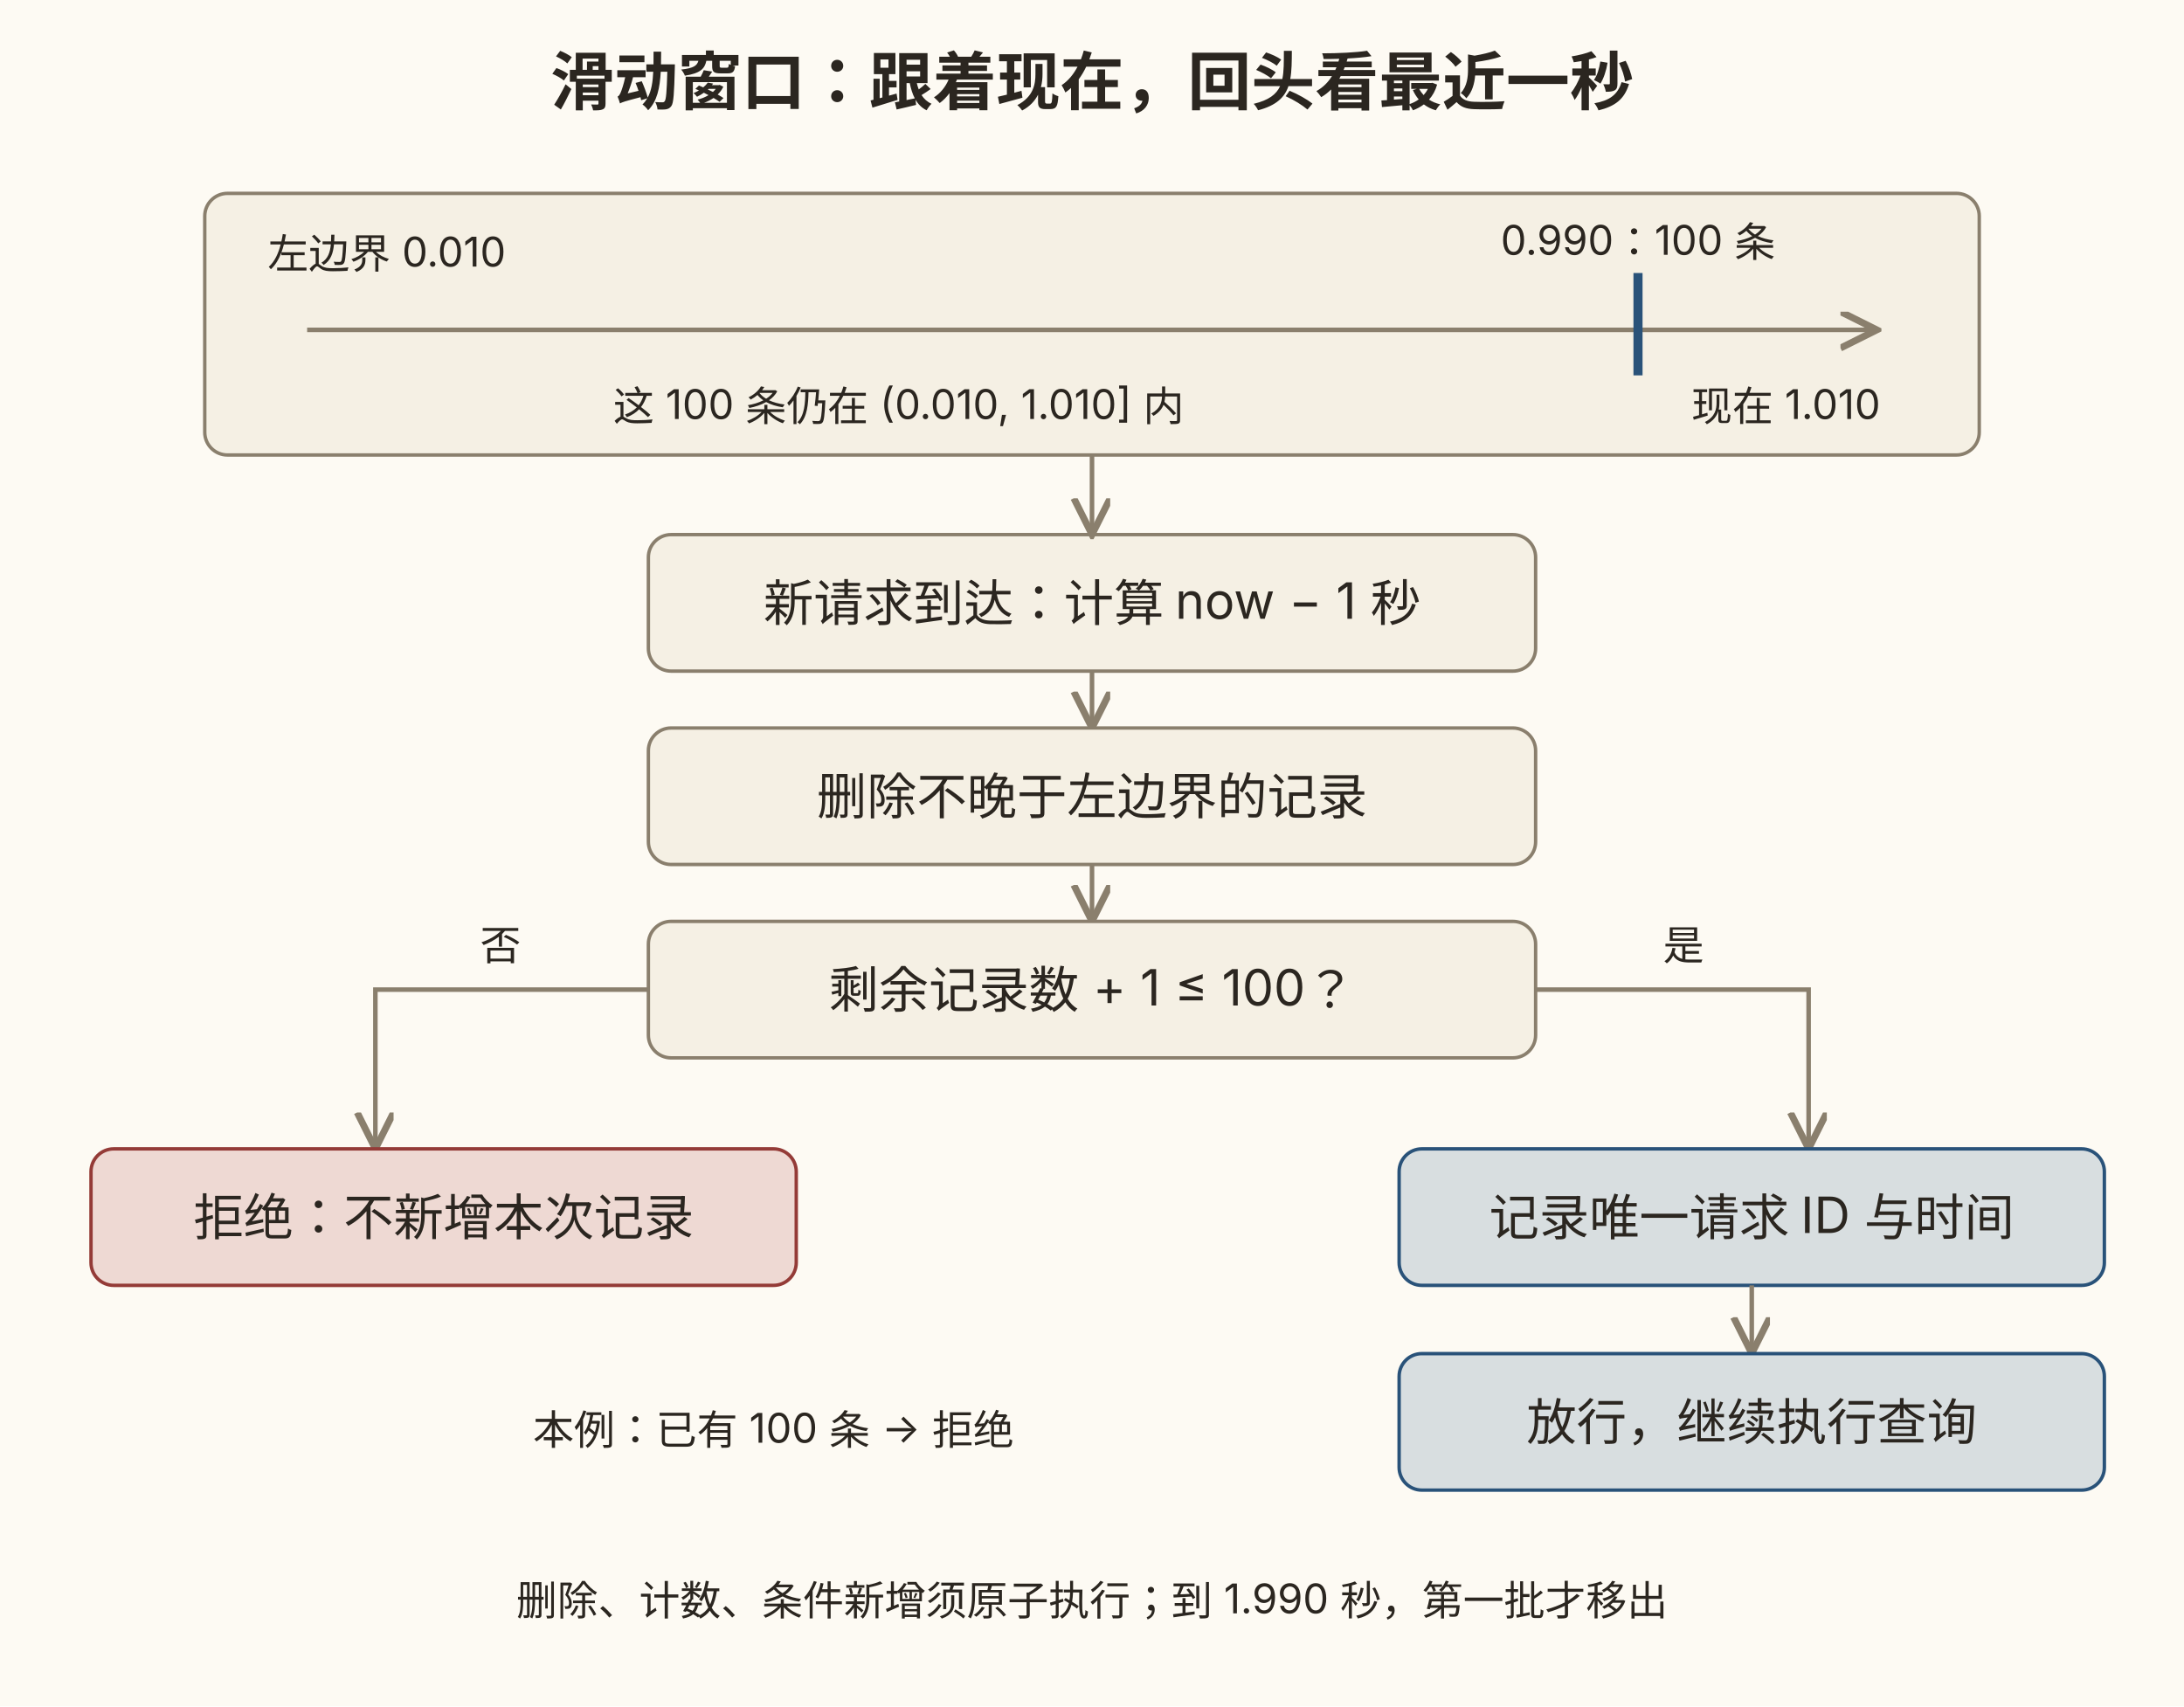
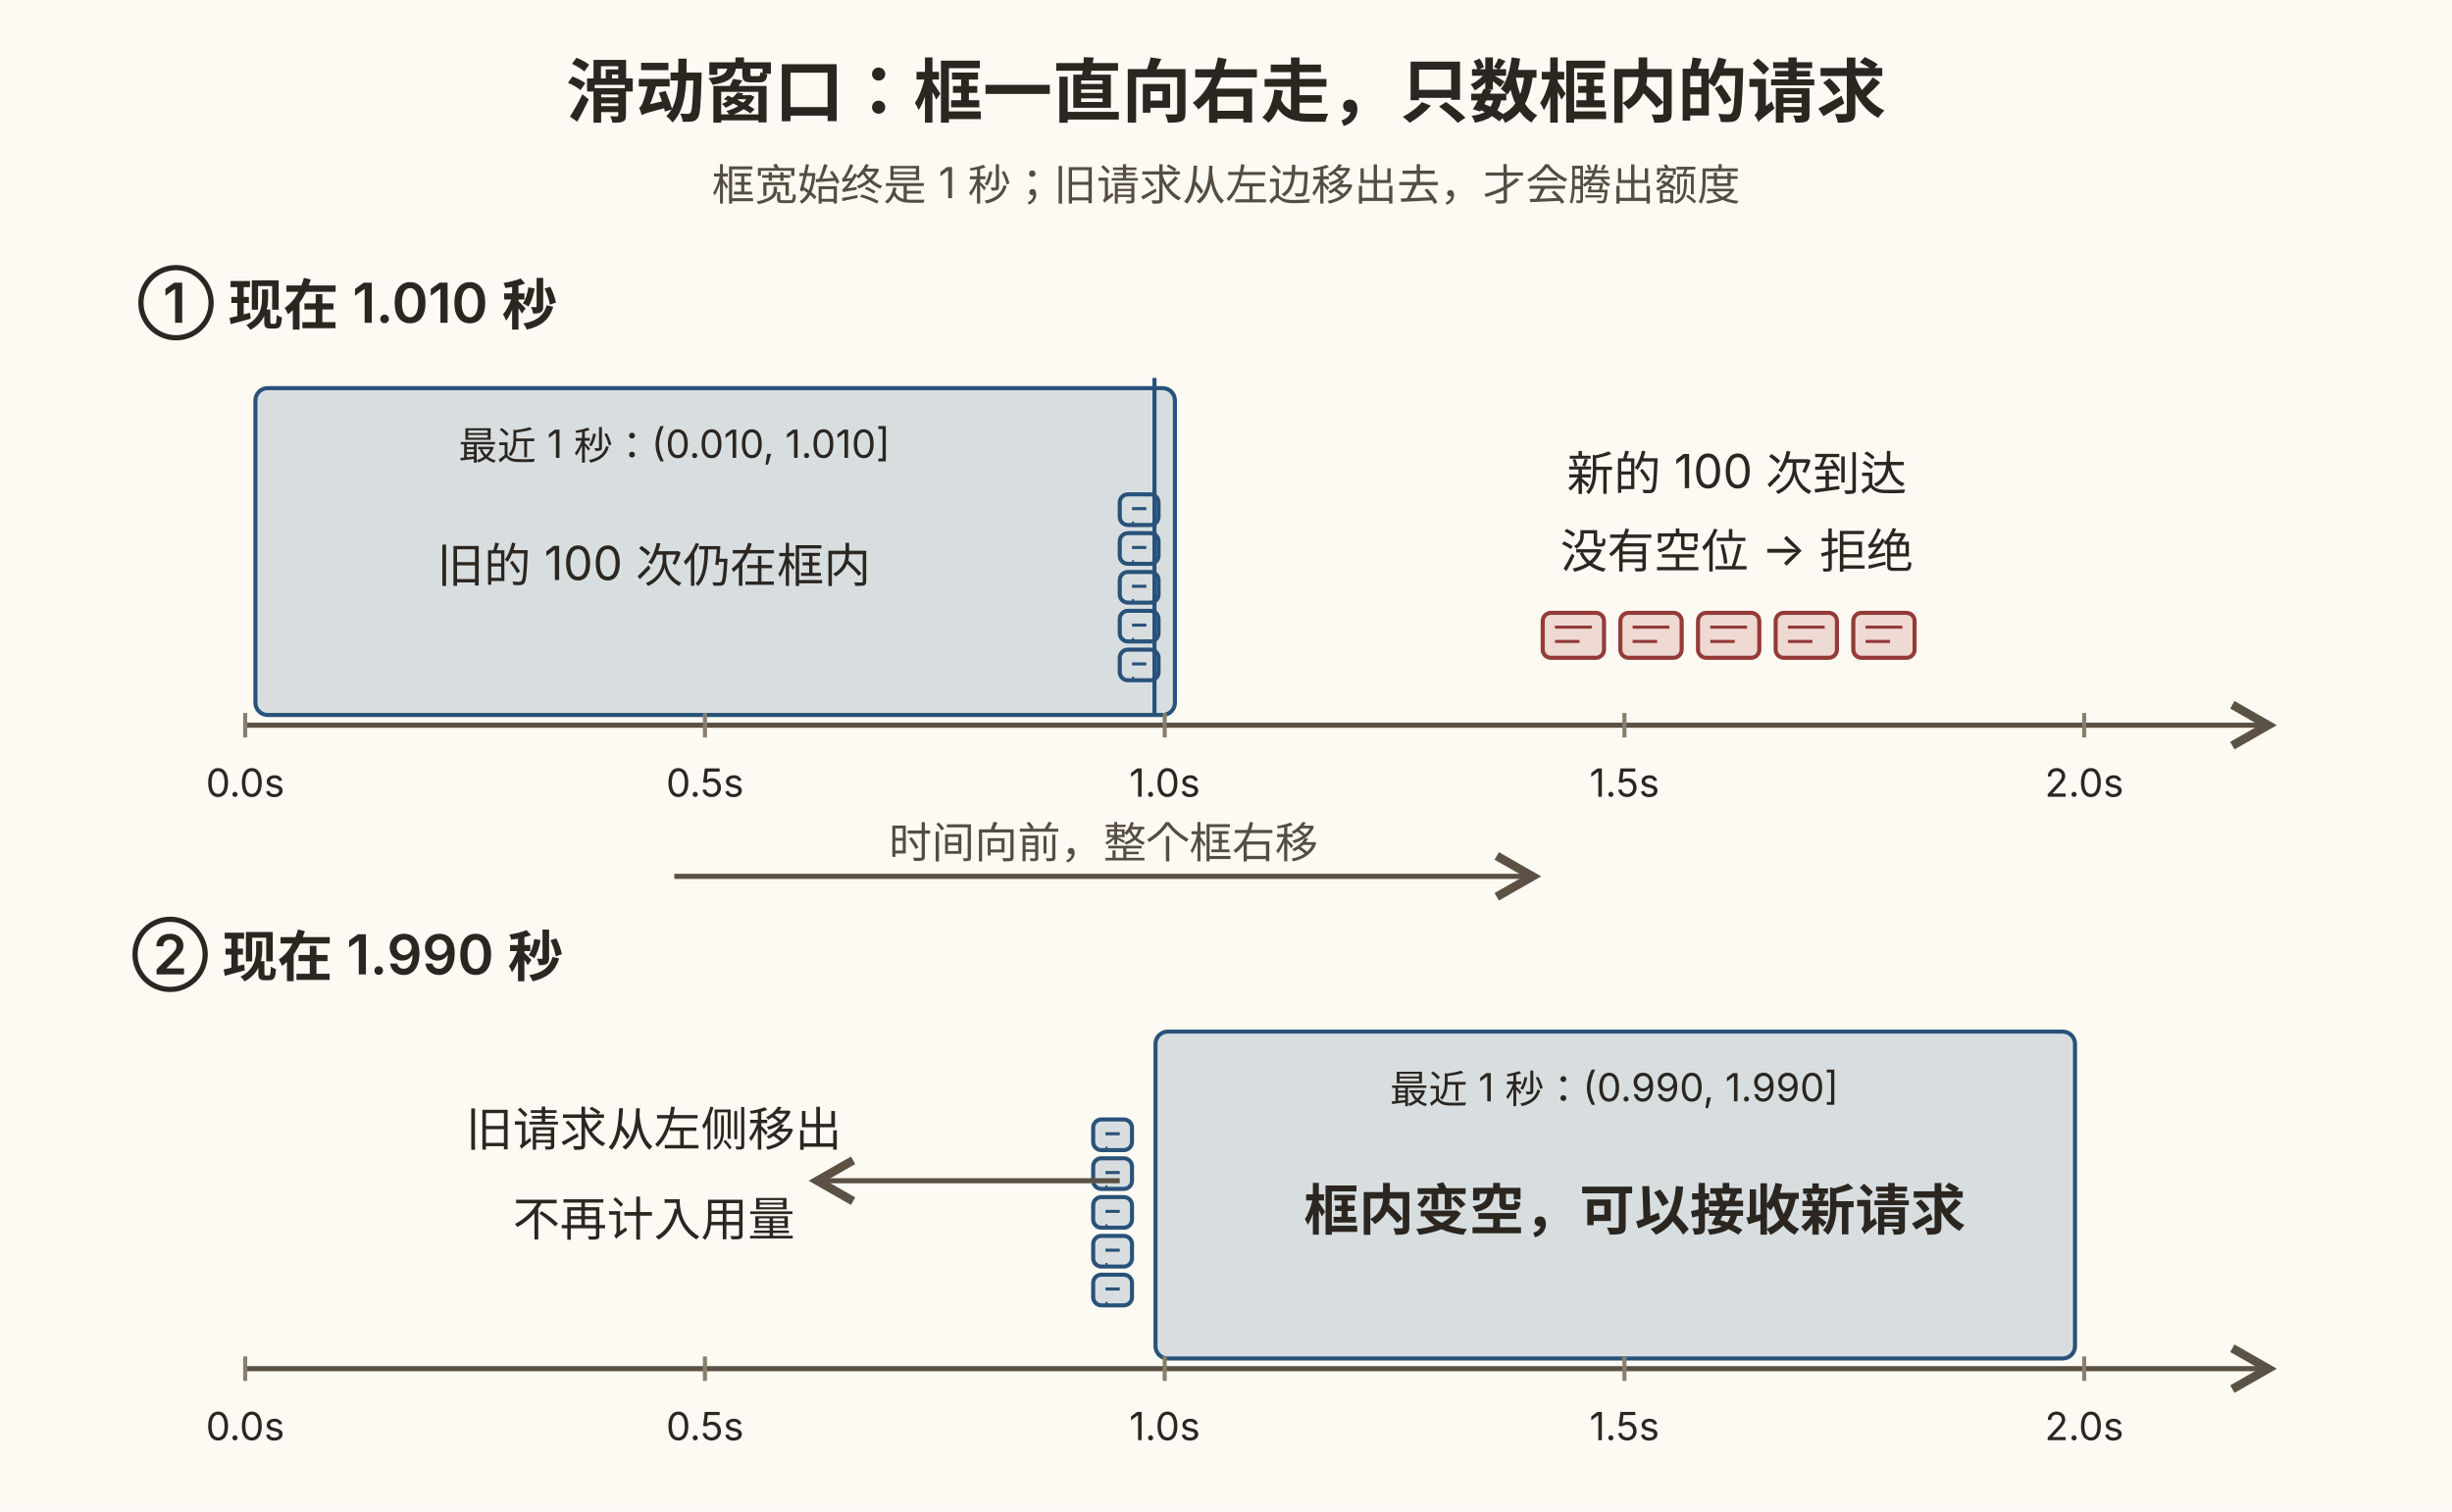
- <svg xmlns="http://www.w3.org/2000/svg" width="960" height="750" viewBox="0 0 960 750" role="img">
+ <svg xmlns="http://www.w3.org/2000/svg" width="1200" height="740" viewBox="0 0 1200 740" role="img" aria-labelledby="title desc">
  <defs>
-     <marker id="arrow" markerWidth="9" markerHeight="9" refX="8" refY="4" orient="auto">
-       <path d="M0 0 L8 4 L0 8" fill="none" stroke="#8a7f6d" stroke-width="1.5" />
+     <marker id="arrow" markerWidth="10" markerHeight="10" refX="8" refY="5" orient="auto">
+       <path d="M1 1 L8 5 L1 9" fill="none" stroke="#5b5245" stroke-width="1.7" />
    </marker>
  </defs>
-   <style>text{font-family:system-ui,-apple-system,"PingFang SC","Microsoft YaHei",sans-serif;fill:#2b2620;font-size:22px;text-anchor:middle}.small{font-size:18px}.title{font-size:28px;font-weight:600}.line{fill:none;stroke:#8a7f6d;stroke-width:2;marker-end:url(#arrow)}.box{fill:#f5f0e4;stroke:#8a7f6d;stroke-width:1.5}.ok{fill:#d8dee0;stroke:#295279;stroke-width:1.5}.no{fill:#eed9d3;stroke:#943b37;stroke-width:1.5}</style>
-   <rect width="960" height="750" fill="#fdfaf3" />
-   <text x="480" y="46" class="title">滑动窗口：跟着现在，回头看最近一秒</text>
-   <rect x="90" y="85" width="780" height="115" class="box" rx="10" />
-   <path d="M135 145 H825" class="line" />
-   <path d="M720 120 V165" fill="none" stroke="#295279" stroke-width="4" />
-   <text x="170" y="118" class="small">左边界 0.010</text>
-   <text x="720" y="112" class="small">0.990：100 条</text>
-   <text x="785" y="185" class="small">现在 1.010</text>
-   <text x="395" y="185" class="small">这 100 条仍在 (0.010, 1.010] 内</text>
-   <rect x="285" y="235" width="390" height="60" rx="10" class="box" />
-   <text x="480" y="273" class="">新请求到达：计算 now − 1 秒</text>
-   <path class="line" d="M480 200 V235" />
-   <path class="line" d="M480 295 V320" />
-   <rect x="285" y="320" width="390" height="60" rx="10" class="box" />
-   <text x="480" y="358" class="">删除不晚于左边界的记录</text>
-   <path class="line" d="M480 380 V405" />
-   <rect x="285" y="405" width="390" height="60" rx="10" class="box" />
-   <text x="480" y="443" class="">剩余记录数 + 1 ≤ 100？</text>
-   <path class="line" d="M285 435 H165 V505" />
-   <text x="220" y="422" class="small">否</text>
-   <rect x="40" y="505" width="310" height="60" rx="10" class="no" />
-   <text x="195" y="543" class="">拒绝：不新增本次记录</text>
-   <path class="line" d="M675 435 H795 V505" />
-   <text x="740" y="422" class="small">是</text>
-   <rect x="615" y="505" width="310" height="60" rx="10" class="ok" />
-   <text x="770" y="543" class="">记录唯一请求 ID 与时间</text>
-   <path class="line" d="M770 565 V595" />
-   <rect x="615" y="595" width="310" height="60" rx="10" class="ok" />
-   <text x="770" y="633" class="">放行，继续执行查询</text>
-   <text x="340" y="635" class="small">本例：已有 100 条 → 拒绝</text>
-   <text x="480" y="710" class="small">删除、计数、条件新增须原子执行；到 1.990 秒，第一批才移出</text>
+   <style>text{font-family:system-ui,-apple-system,"PingFang SC","Microsoft YaHei",sans-serif;fill:#2b2620;text-anchor:middle;font-size:23px}.title{font-size:34px;font-weight:650}.sub{font-size:21px;fill:#554d42}.small{font-size:19px}.num{font-size:27px;font-weight:600}.line{fill:none;stroke:#5b5245;stroke-width:2.5;marker-end:url(#arrow)}.rule{fill:none;stroke:#8a7f6d;stroke-width:2}.req{fill:#d8dee0;stroke:#295279;stroke-width:2}.reject{fill:#eed9d3;stroke:#943b37;stroke-width:2}</style>
+   <rect width="1200" height="740" fill="#fdfaf3" />
+   <text x="600" y="57" class="title">滑动窗口：框一直向右走，只数框内的请求</text>
+   <text x="600" y="98" class="sub">框宽始终是 1 秒；旧请求从左边移出去，才会腾出额度</text>
+   <text x="170" y="158" class="num">① 现在 1.010 秒</text>
+   <rect x="125" y="190" width="450" height="160" rx="6" fill="#d8dee0" stroke="#295279" stroke-width="2" />
+   <text x="330" y="225" class="small">最近 1 秒：(0.010, 1.010]</text>
+   <g>
+     <rect x="548" y="242" width="19" height="15" rx="4" class="req" />
+     <path d="M554 249 h7 M554 256 h1" stroke="#295279" stroke-width="1.5" />
+   </g>
+   <g>
+     <rect x="548" y="261" width="19" height="15" rx="4" class="req" />
+     <path d="M554 268 h7 M554 275 h1" stroke="#295279" stroke-width="1.5" />
+   </g>
+   <g>
+     <rect x="548" y="280" width="19" height="15" rx="4" class="req" />
+     <path d="M554 287 h7 M554 294 h1" stroke="#295279" stroke-width="1.5" />
+   </g>
+   <g>
+     <rect x="548" y="299" width="19" height="15" rx="4" class="req" />
+     <path d="M554 306 h7 M554 313 h1" stroke="#295279" stroke-width="1.5" />
+   </g>
+   <g>
+     <rect x="548" y="318" width="19" height="15" rx="4" class="req" />
+     <path d="M554 325 h7 M554 332 h1" stroke="#295279" stroke-width="1.5" />
+   </g>
+   <text x="320" y="285" class="">旧的 100 次仍在框内</text>
+   <text x="850" y="240" class="">新的 100 次到达</text>
+   <text x="850" y="278" class="">没有空位 → 拒绝</text>
+   <g>
+     <rect x="755" y="300" width="30" height="22" rx="4" class="reject" />
+     <path d="M761 307 h18 M761 314 h12" stroke="#943b37" stroke-width="1.5" />
+   </g>
+   <g>
+     <rect x="793" y="300" width="30" height="22" rx="4" class="reject" />
+     <path d="M799 307 h18 M799 314 h12" stroke="#943b37" stroke-width="1.5" />
+   </g>
+   <g>
+     <rect x="831" y="300" width="30" height="22" rx="4" class="reject" />
+     <path d="M837 307 h18 M837 314 h12" stroke="#943b37" stroke-width="1.5" />
+   </g>
+   <g>
+     <rect x="869" y="300" width="30" height="22" rx="4" class="reject" />
+     <path d="M875 307 h18 M875 314 h12" stroke="#943b37" stroke-width="1.5" />
+   </g>
+   <g>
+     <rect x="907" y="300" width="30" height="22" rx="4" class="reject" />
+     <path d="M913 307 h18 M913 314 h12" stroke="#943b37" stroke-width="1.5" />
+   </g>
+   <path d="M120 355 H1110" class="line" />
+   <path d="M120 349 v12" class="rule" />
+   <text x="120" y="390" class="small">0.0s</text>
+   <path d="M345 349 v12" class="rule" />
+   <text x="345" y="390" class="small">0.5s</text>
+   <path d="M570 349 v12" class="rule" />
+   <text x="570" y="390" class="small">1.0s</text>
+   <path d="M795 349 v12" class="rule" />
+   <text x="795" y="390" class="small">1.5s</text>
+   <path d="M1020 349 v12" class="rule" />
+   <text x="1020" y="390" class="small">2.0s</text>
+   <path d="M565 185 V350" stroke="#295279" stroke-width="2" />
+   <path d="M330 429 H750" class="line" />
+   <text x="540" y="420" class="sub">时间向前，整个框右移</text>
+   <text x="170" y="477" class="num">② 现在 1.990 秒</text>
+   <rect x="565.5" y="505" width="450" height="160" rx="6" fill="#d8dee0" stroke="#295279" stroke-width="2" />
+   <text x="790" y="540" class="small">最近 1 秒：(0.990, 1.990]</text>
+   <g>
+     <rect x="535" y="548" width="19" height="15" rx="4" class="req" />
+     <path d="M541 555 h7 M541 562 h1" stroke="#295279" stroke-width="1.5" />
+   </g>
+   <g>
+     <rect x="535" y="567" width="19" height="15" rx="4" class="req" />
+     <path d="M541 574 h7 M541 581 h1" stroke="#295279" stroke-width="1.5" />
+   </g>
+   <g>
+     <rect x="535" y="586" width="19" height="15" rx="4" class="req" />
+     <path d="M541 593 h7 M541 600 h1" stroke="#295279" stroke-width="1.5" />
+   </g>
+   <g>
+     <rect x="535" y="605" width="19" height="15" rx="4" class="req" />
+     <path d="M541 612 h7 M541 619 h1" stroke="#295279" stroke-width="1.5" />
+   </g>
+   <g>
+     <rect x="535" y="624" width="19" height="15" rx="4" class="req" />
+     <path d="M541 631 h7 M541 638 h1" stroke="#295279" stroke-width="1.5" />
+   </g>
+   <path d="M548 578 H400" class="line" />
+   <text x="320" y="561" class="">旧请求从左侧移出</text>
+   <text x="320" y="605" class="">不再计入用量</text>
+   <text x="800" y="602" class="num">框内变空，可以接收新请求</text>
+   <path d="M120 670 H1110" class="line" />
+   <path d="M120 664 v12" class="rule" />
+   <text x="120" y="705" class="small">0.0s</text>
+   <path d="M345 664 v12" class="rule" />
+   <text x="345" y="705" class="small">0.5s</text>
+   <path d="M570 664 v12" class="rule" />
+   <text x="570" y="705" class="small">1.0s</text>
+   <path d="M795 664 v12" class="rule" />
+   <text x="795" y="705" class="small">1.5s</text>
+   <path d="M1020 664 v12" class="rule" />
+   <text x="1020" y="705" class="small">2.0s</text>
</svg>
